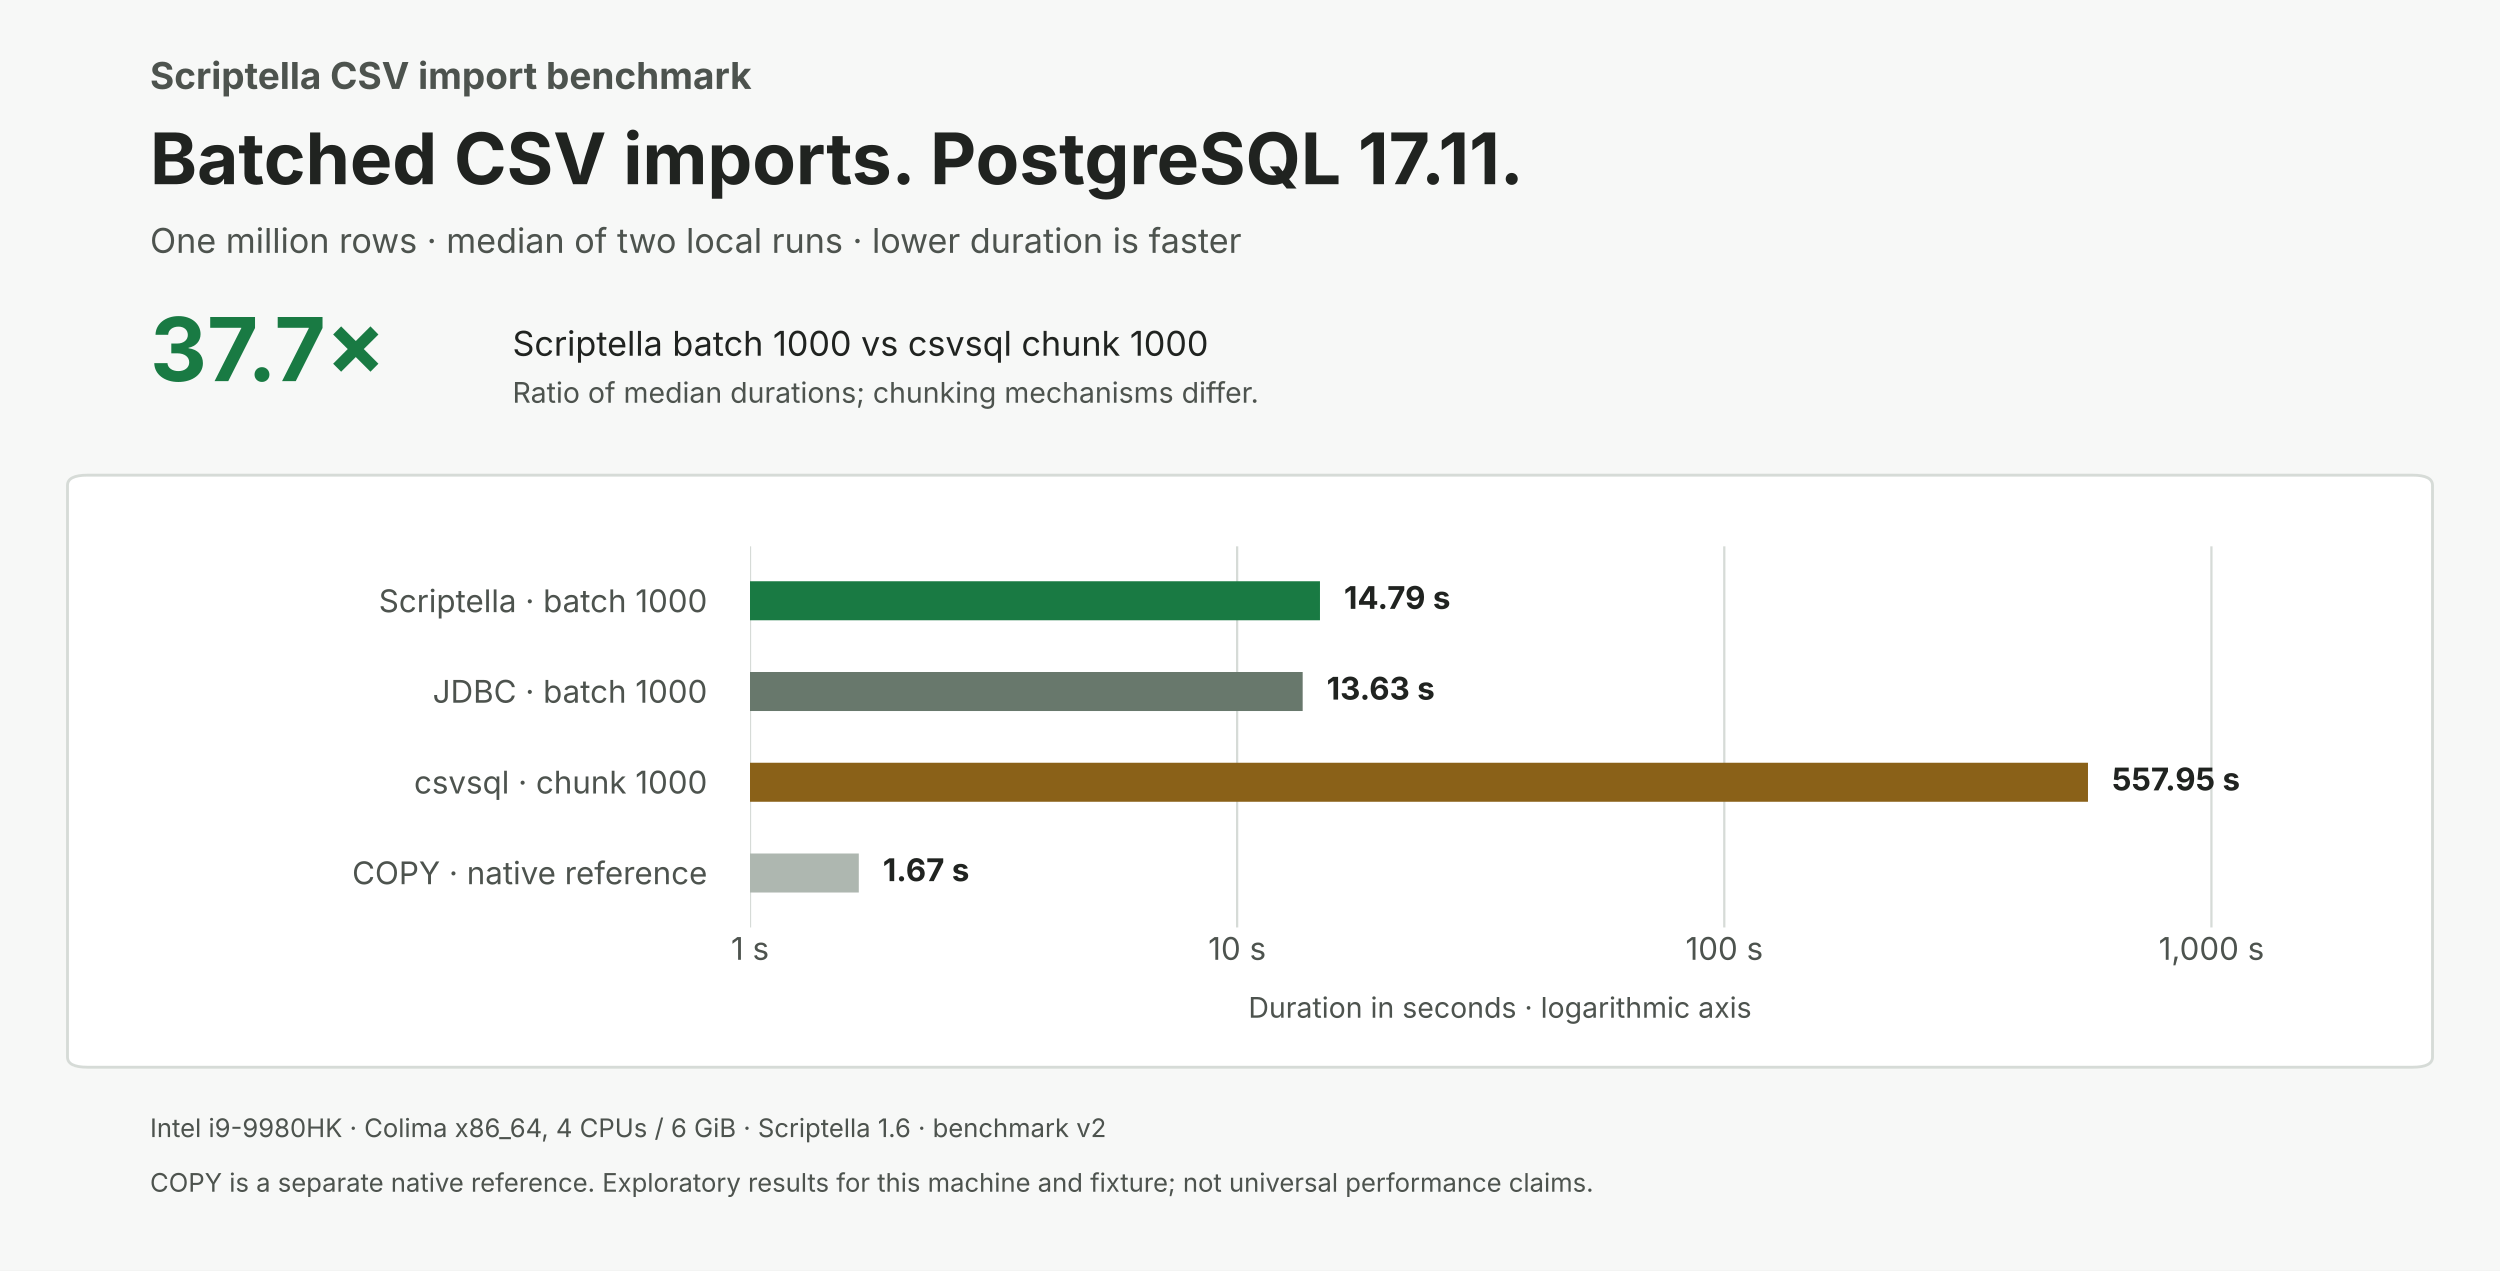
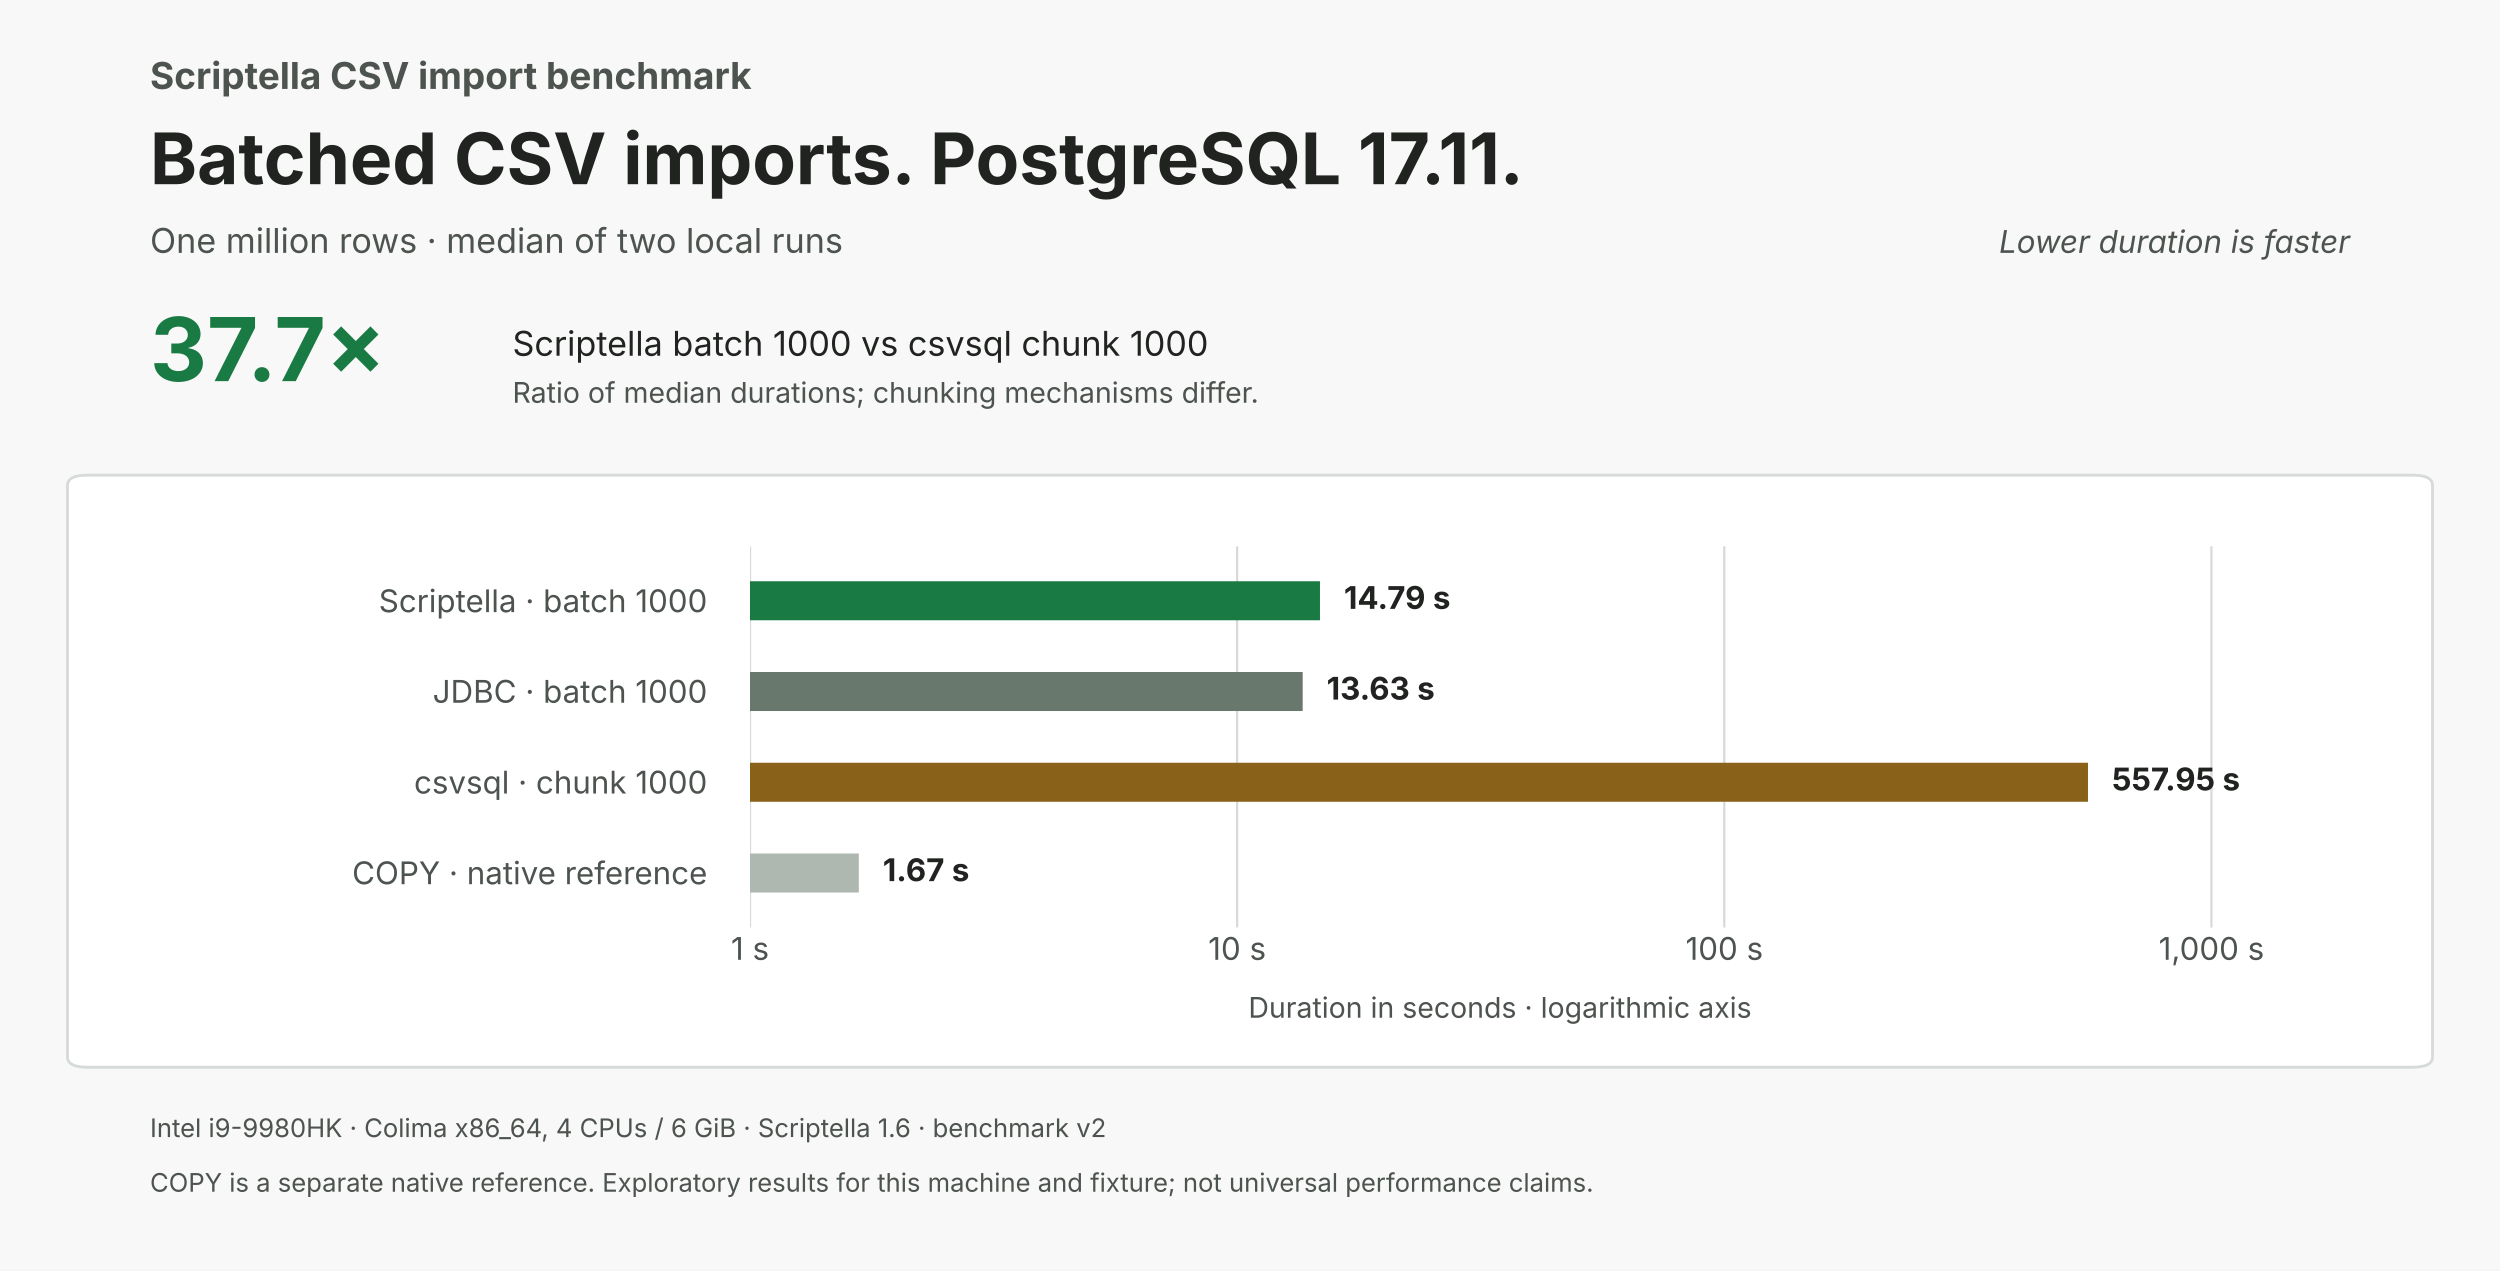
<svg xmlns="http://www.w3.org/2000/svg" viewBox="0 0 878.4 446.4" version="1.1" role="img" aria-labelledby="chart-title chart-desc">
  <defs>
    <style type="text/css">*{stroke-linejoin: round; stroke-linecap: butt}</style>
  </defs>
  <g id="figure_1">
    <g id="patch_1">
      <path d="M 0 446.4  L 878.4 446.4  L 878.4 0  L 0 0  z " style="fill: #f7f8f7" />
    </g>
    <g id="patch_2">
      <path d="M 30.744 374.976  L 847.656 374.976  Q 854.683 374.976 854.683 371.405  L 854.683 170.525  Q 854.683 166.954 847.656 166.954  L 30.744 166.954  Q 23.717 166.954 23.717 170.525  L 23.717 371.405  Q 23.717 374.976 30.744 374.976  z " style="fill: #ffffff; stroke: #d6dbd7; stroke-linejoin: miter" />
    </g>
    <g id="axes_1">
      <g id="patch_3">
        <path d="M 263.52 325.872  L 790.56 325.872  L 790.56 191.952  L 263.52 191.952  z " style="fill: #ffffff" />
      </g>
      <g id="matplotlib.axis_1">
        <g id="xtick_1">
          <g id="line2d_1">
-             <path d="M 263.52 325.872  L 263.52 191.952  " clip-path="url(#p5e7ce04dea)" style="fill: none; stroke: #d6dbd7; stroke-width: 0.8; stroke-linecap: square" />
+             <path d="M 263.52 325.872  L 263.52 191.952  " clip-path="url(#p2bc91b1a8d)" style="fill: none; stroke: #d6dbd7; stroke-width: 0.8; stroke-linecap: square" />
          </g>
          <g id="line2d_2" />
          <g id="text_1">
            <text style="font-size: 11px; font-family: system-ui, -apple-system, BlinkMacSystemFont, &quot;Segoe UI&quot;, sans-serif; text-anchor: middle; fill: #4d534e" x="263.52" y="337.246" transform="rotate(-0 263.52 337.2456)">1 s</text>
          </g>
        </g>
        <g id="xtick_2">
          <g id="line2d_3">
-             <path d="M 434.682 325.872  L 434.682 191.952  " clip-path="url(#p5e7ce04dea)" style="fill: none; stroke: #d6dbd7; stroke-width: 0.8; stroke-linecap: square" />
+             <path d="M 434.682 325.872  L 434.682 191.952  " clip-path="url(#p2bc91b1a8d)" style="fill: none; stroke: #d6dbd7; stroke-width: 0.8; stroke-linecap: square" />
          </g>
          <g id="line2d_4" />
          <g id="text_2">
            <text style="font-size: 11px; font-family: system-ui, -apple-system, BlinkMacSystemFont, &quot;Segoe UI&quot;, sans-serif; text-anchor: middle; fill: #4d534e" x="434.682" y="337.246" transform="rotate(-0 434.6824 337.2456)">10 s</text>
          </g>
        </g>
        <g id="xtick_3">
          <g id="line2d_5">
-             <path d="M 605.845 325.872  L 605.845 191.952  " clip-path="url(#p5e7ce04dea)" style="fill: none; stroke: #d6dbd7; stroke-width: 0.8; stroke-linecap: square" />
+             <path d="M 605.845 325.872  L 605.845 191.952  " clip-path="url(#p2bc91b1a8d)" style="fill: none; stroke: #d6dbd7; stroke-width: 0.8; stroke-linecap: square" />
          </g>
          <g id="line2d_6" />
          <g id="text_3">
            <text style="font-size: 11px; font-family: system-ui, -apple-system, BlinkMacSystemFont, &quot;Segoe UI&quot;, sans-serif; text-anchor: middle; fill: #4d534e" x="605.845" y="337.246" transform="rotate(-0 605.8448 337.2456)">100 s</text>
          </g>
        </g>
        <g id="xtick_4">
          <g id="line2d_7">
-             <path d="M 777.007 325.872  L 777.007 191.952  " clip-path="url(#p5e7ce04dea)" style="fill: none; stroke: #d6dbd7; stroke-width: 0.8; stroke-linecap: square" />
+             <path d="M 777.007 325.872  L 777.007 191.952  " clip-path="url(#p2bc91b1a8d)" style="fill: none; stroke: #d6dbd7; stroke-width: 0.8; stroke-linecap: square" />
          </g>
          <g id="line2d_8" />
          <g id="text_4">
            <text style="font-size: 11px; font-family: system-ui, -apple-system, BlinkMacSystemFont, &quot;Segoe UI&quot;, sans-serif; text-anchor: middle; fill: #4d534e" x="777.007" y="337.246" transform="rotate(-0 777.0071 337.2456)">1,000 s</text>
          </g>
        </g>
        <g id="text_5">
          <text style="font-size: 10px; font-family: system-ui, -apple-system, BlinkMacSystemFont, &quot;Segoe UI&quot;, sans-serif; text-anchor: middle; fill: #4d534e" x="527.04" y="357.59" transform="rotate(-0 527.04 357.5897)">Duration in seconds · logarithmic axis</text>
        </g>
      </g>
      <g id="matplotlib.axis_2">
        <g id="ytick_1">
          <g id="line2d_9" />
          <g id="text_6">
            <text style="font-size: 11px; font-family: system-ui, -apple-system, BlinkMacSystemFont, &quot;Segoe UI&quot;, sans-serif; text-anchor: end; fill: #4d534e" x="248.52" y="215.087" transform="rotate(-0 248.52 215.0873)">Scriptella · batch 1000</text>
          </g>
        </g>
        <g id="ytick_2">
          <g id="line2d_10" />
          <g id="text_7">
            <text style="font-size: 11px; font-family: system-ui, -apple-system, BlinkMacSystemFont, &quot;Segoe UI&quot;, sans-serif; text-anchor: end; fill: #4d534e" x="248.52" y="246.906" transform="rotate(-0 248.52 246.9059)">JDBC · batch 1000</text>
          </g>
        </g>
        <g id="ytick_3">
          <g id="line2d_11" />
          <g id="text_8">
            <text style="font-size: 11px; font-family: system-ui, -apple-system, BlinkMacSystemFont, &quot;Segoe UI&quot;, sans-serif; text-anchor: end; fill: #4d534e" x="248.52" y="278.808" transform="rotate(-0 248.52 278.808)">csvsql · chunk 1000</text>
          </g>
        </g>
        <g id="ytick_4">
          <g id="line2d_12" />
          <g id="text_9">
            <text style="font-size: 11px; font-family: system-ui, -apple-system, BlinkMacSystemFont, &quot;Segoe UI&quot;, sans-serif; text-anchor: end; fill: #4d534e" x="248.52" y="310.677" transform="rotate(-0 248.52 310.6774)">COPY · native reference</text>
          </g>
        </g>
      </g>
      <g id="patch_4">
-         <path d="M 263.52 204.228  L 463.784 204.228  L 463.784 217.939  L 263.52 217.939  z " clip-path="url(#p5e7ce04dea)" style="fill: #197a43" />
+         <path d="M 263.52 204.228  L 463.784 204.228  L 463.784 217.939  L 263.52 217.939  z " clip-path="url(#p2bc91b1a8d)" style="fill: #197a43" />
      </g>
      <g id="text_10">
        <text style="font-weight: 700; font-size: 11px; font-family: system-ui, -apple-system, BlinkMacSystemFont, &quot;Segoe UI&quot;, sans-serif; text-anchor: start; fill: #202320" x="472.208" y="213.935" transform="rotate(-0 472.2081 213.9348)">14.79 s</text>
      </g>
      <g id="patch_5">
-         <path d="M 263.52 236.114  L 457.708 236.114  L 457.708 249.825  L 263.52 249.825  z " clip-path="url(#p5e7ce04dea)" style="fill: #68786c" />
+         <path d="M 263.52 236.114  L 457.708 236.114  L 457.708 249.825  L 263.52 249.825  z " clip-path="url(#p2bc91b1a8d)" style="fill: #68786c" />
      </g>
      <g id="text_11">
        <text style="font-weight: 700; font-size: 11px; font-family: system-ui, -apple-system, BlinkMacSystemFont, &quot;Segoe UI&quot;, sans-serif; text-anchor: start; fill: #202320" x="466.132" y="245.821" transform="rotate(-0 466.1324 245.8205)">13.63 s</text>
      </g>
      <g id="patch_6">
-         <path d="M 263.52 267.999  L 733.633 267.999  L 733.633 281.71  L 263.52 281.71  z " clip-path="url(#p5e7ce04dea)" style="fill: #8a6118" />
+         <path d="M 263.52 267.999  L 733.633 267.999  L 733.633 281.71  L 263.52 281.71  z " clip-path="url(#p2bc91b1a8d)" style="fill: #8a6118" />
      </g>
      <g id="text_12">
        <text style="font-weight: 700; font-size: 11px; font-family: system-ui, -apple-system, BlinkMacSystemFont, &quot;Segoe UI&quot;, sans-serif; text-anchor: start; fill: #202320" x="742.057" y="277.706" transform="rotate(-0 742.0574 277.7063)">557.95 s</text>
      </g>
      <g id="patch_7">
-         <path d="M 263.52 299.885  L 301.75 299.885  L 301.75 313.596  L 263.52 313.596  z " clip-path="url(#p5e7ce04dea)" style="fill: #aeb7b0" />
+         <path d="M 263.52 299.885  L 301.75 299.885  L 301.75 313.596  L 263.52 313.596  z " clip-path="url(#p2bc91b1a8d)" style="fill: #aeb7b0" />
      </g>
      <g id="text_13">
        <text style="font-weight: 700; font-size: 11px; font-family: system-ui, -apple-system, BlinkMacSystemFont, &quot;Segoe UI&quot;, sans-serif; text-anchor: start; fill: #202320" x="310.175" y="309.592" transform="rotate(-0 310.1746 309.592)">1.67 s</text>
      </g>
    </g>
    <g id="text_14">
      <text style="font-weight: 700; font-size: 13px; font-family: system-ui, -apple-system, BlinkMacSystemFont, &quot;Segoe UI&quot;, sans-serif; text-anchor: start; fill: #4d534e" x="52.704" y="31.248" transform="rotate(-0 52.704 31.248)">Scriptella CSV import benchmark</text>
    </g>
    <g id="text_15">
      <text style="font-weight: 700; font-size: 25px; font-family: system-ui, -apple-system, BlinkMacSystemFont, &quot;Segoe UI&quot;, sans-serif; text-anchor: start; fill: #202320" x="52.704" y="64.728" transform="rotate(-0 52.704 64.728)">Batched CSV imports. PostgreSQL 17.11.</text>
    </g>
    <g id="text_16">
-       <text style="font-size: 12px; font-family: system-ui, -apple-system, BlinkMacSystemFont, &quot;Segoe UI&quot;, sans-serif; text-anchor: start; fill: #4d534e" x="52.704" y="88.834" transform="rotate(-0 52.704 88.8336)">One million rows · median of two local runs · lower duration is faster</text>
+       <text style="font-size: 12px; font-family: system-ui, -apple-system, BlinkMacSystemFont, &quot;Segoe UI&quot;, sans-serif; text-anchor: start; fill: #4d534e" x="52.704" y="88.834" transform="rotate(-0 52.704 88.8336)">One million rows · median of two local runs</text>
    </g>
    <g id="text_17">
+       <text style="font-style: italic; font-size: 11px; font-family: system-ui, -apple-system, BlinkMacSystemFont, &quot;Segoe UI&quot;, sans-serif; text-anchor: end; fill: #4d534e" x="825.696" y="88.834" transform="rotate(-0 825.696 88.8336)">Lower duration is faster</text>
+     </g>
+     <g id="text_18">
      <text style="font-weight: 700; font-size: 31px; font-family: system-ui, -apple-system, BlinkMacSystemFont, &quot;Segoe UI&quot;, sans-serif; text-anchor: start; fill: #197a43" x="52.704" y="133.92" transform="rotate(-0 52.704 133.92)">37.7×</text>
    </g>
-     <g id="text_18">
+     <g id="text_19">
      <text style="font-size: 12px; font-family: system-ui, -apple-system, BlinkMacSystemFont, &quot;Segoe UI&quot;, sans-serif; text-anchor: start; fill: #202320" x="180.072" y="124.992" transform="rotate(-0 180.072 124.992)">Scriptella batch 1000 vs csvsql chunk 1000</text>
    </g>
-     <g id="text_19">
+     <g id="text_20">
      <text style="font-size: 10px; font-family: system-ui, -apple-system, BlinkMacSystemFont, &quot;Segoe UI&quot;, sans-serif; text-anchor: start; fill: #4d534e" x="180.072" y="141.509" transform="rotate(-0 180.072 141.5088)">Ratio of median durations; chunking mechanisms differ.</text>
    </g>
-     <g id="text_20">
+     <g id="text_21">
      <text style="font-size: 9px; font-family: system-ui, -apple-system, BlinkMacSystemFont, &quot;Segoe UI&quot;, sans-serif; text-anchor: start; fill: #4d534e" x="52.704" y="399.528" transform="rotate(-0 52.704 399.528)">Intel i9-9980HK · Colima x86_64, 4 CPUs / 6 GiB · Scriptella 1.6 · benchmark v2</text>
    </g>
-     <g id="text_21">
+     <g id="text_22">
      <text style="font-size: 9px; font-family: system-ui, -apple-system, BlinkMacSystemFont, &quot;Segoe UI&quot;, sans-serif; text-anchor: start; fill: #4d534e" x="52.704" y="418.723" transform="rotate(-0 52.704 418.7232)">COPY is a separate native reference. Exploratory results for this machine and fixture; not universal performance claims.</text>
    </g>
  </g>
  <defs>
-     <clipPath id="p5e7ce04dea">
+     <clipPath id="p2bc91b1a8d">
      <rect x="263.52" y="191.952" width="527.04" height="133.92" />
    </clipPath>
  </defs>
</svg>
